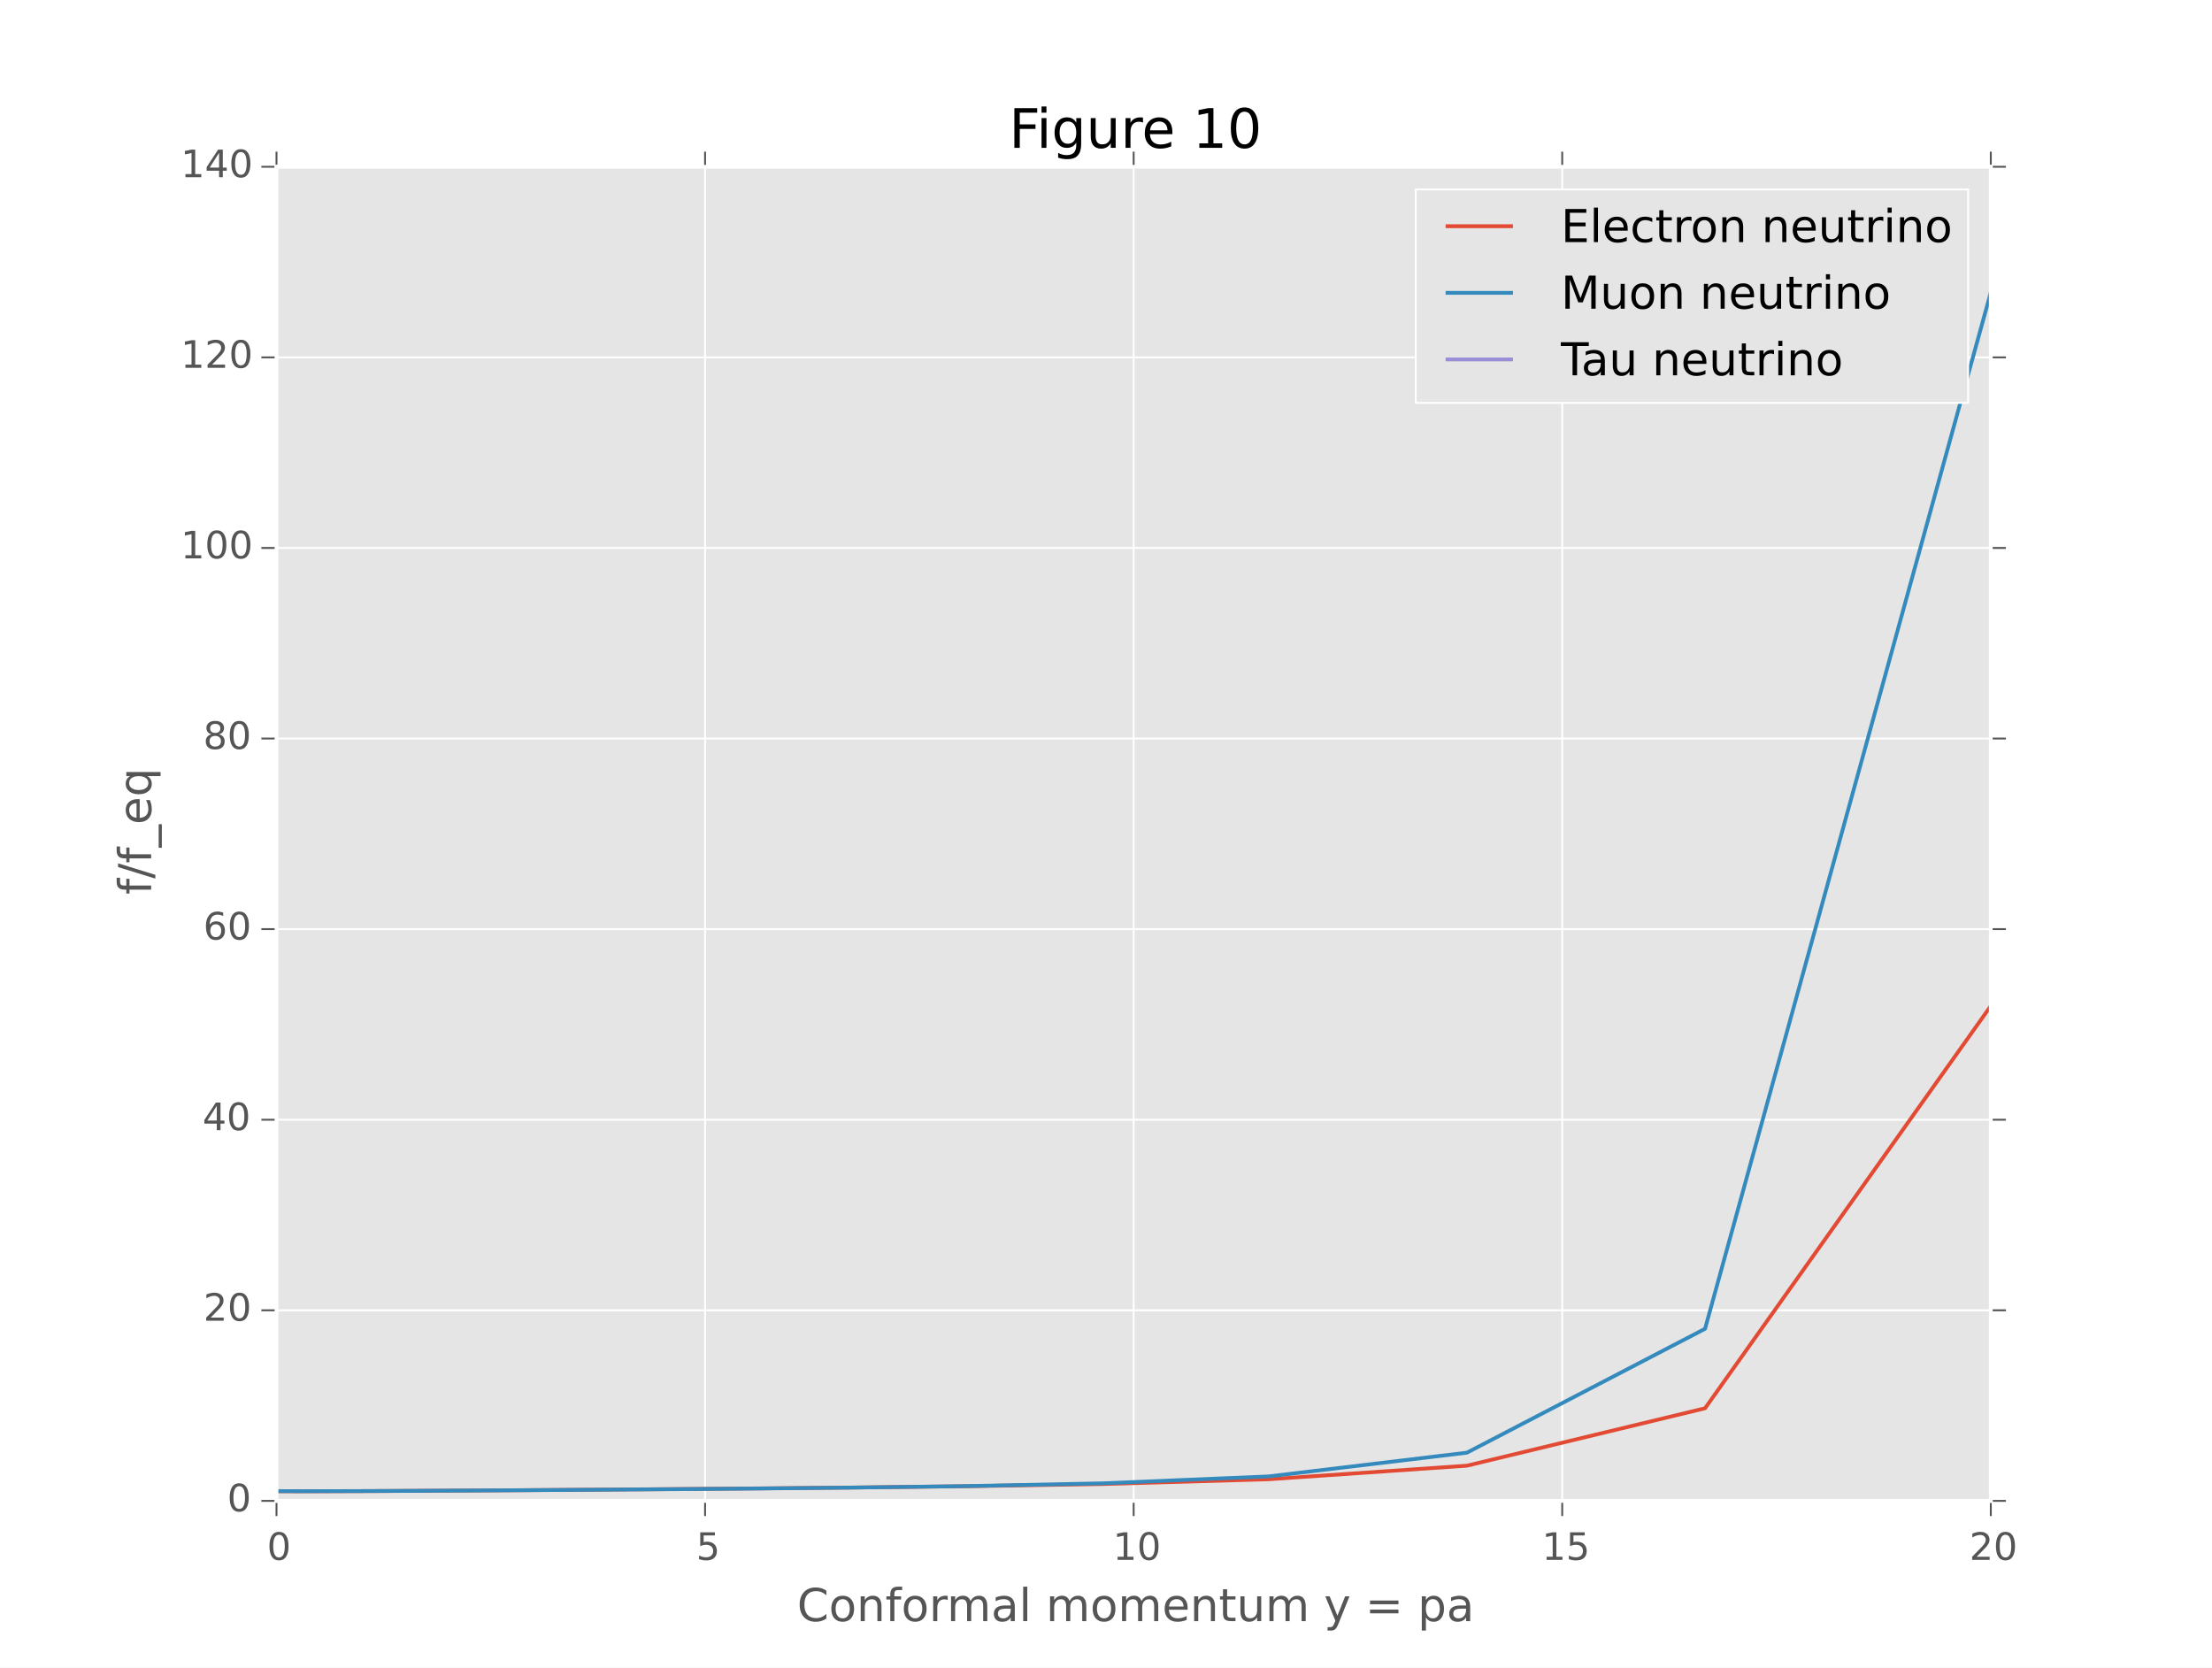
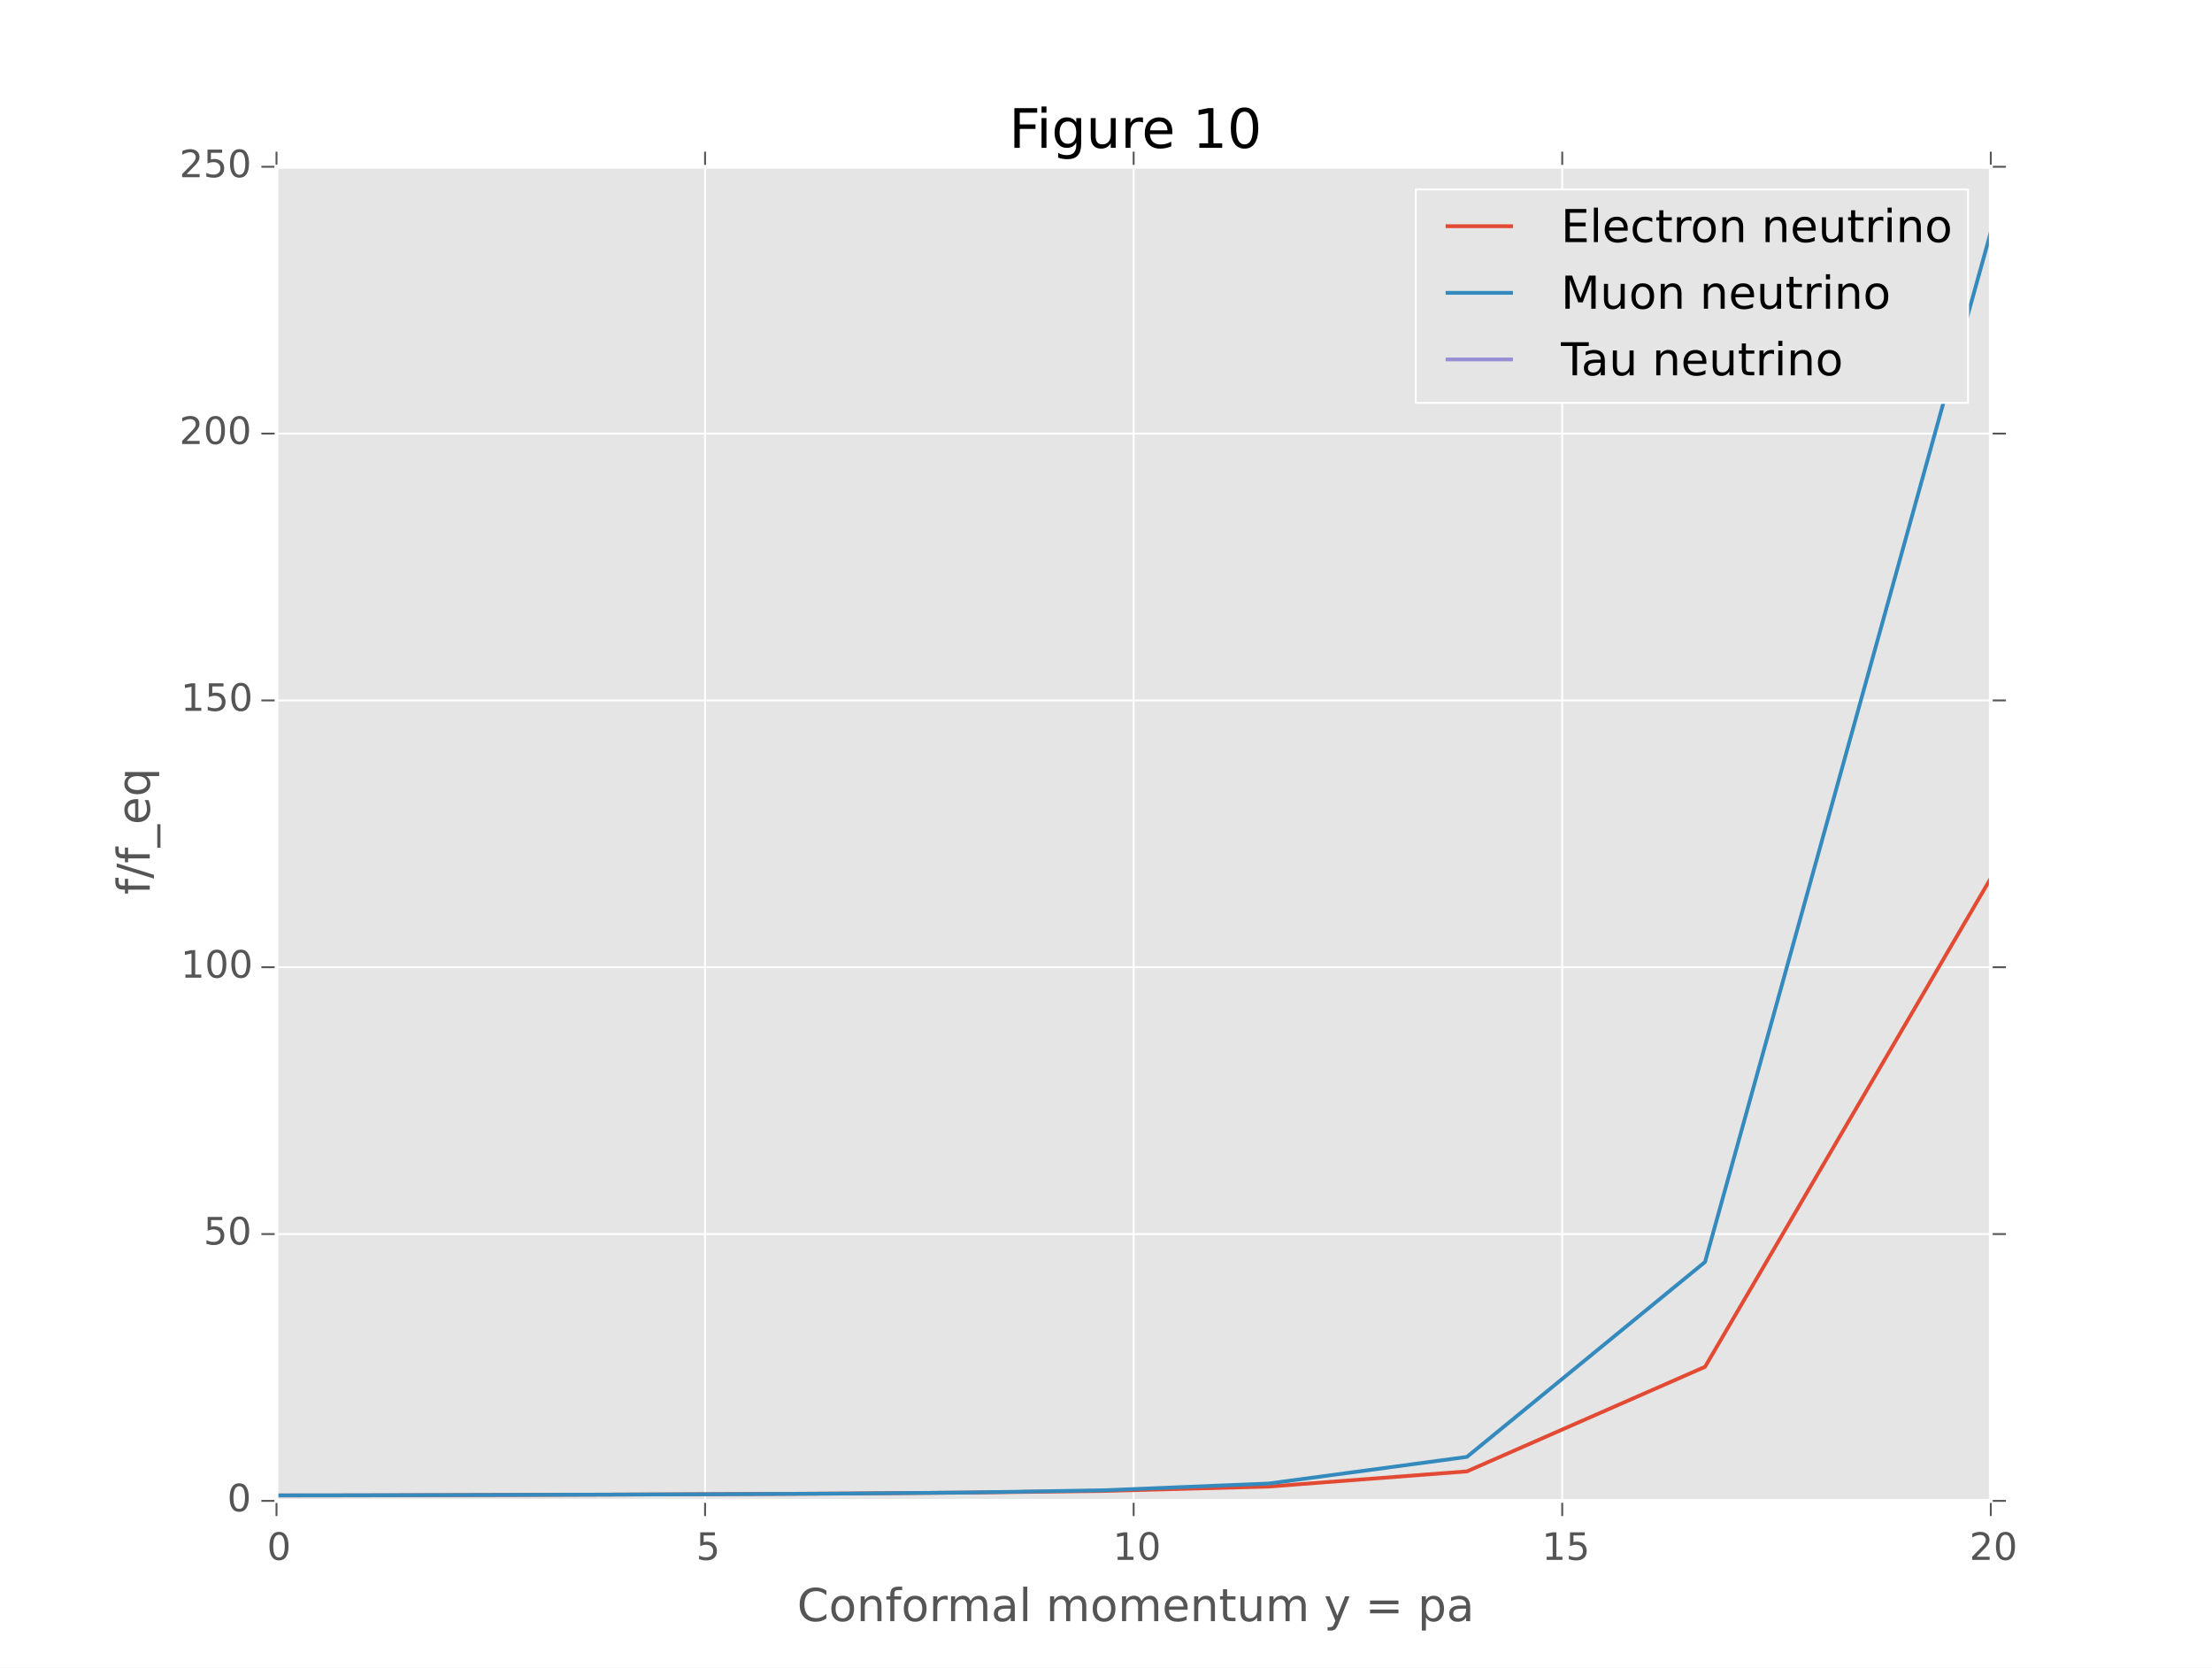
<svg xmlns="http://www.w3.org/2000/svg" xmlns:xlink="http://www.w3.org/1999/xlink" height="441pt" version="1.1" viewBox="0 0 585 441" width="585pt">
  <defs>
    <style type="text/css">
*{stroke-linecap:butt;stroke-linejoin:round;}
  </style>
  </defs>
  <g id="figure_1">
    <g id="patch_1">
      <path d=" M0 441 L585 441 L585 0 L0 0 z " style="fill:#ffffff;" />
    </g>
    <g id="axes_1">
      <g id="patch_2">
        <path d=" M73.125 396.9 L526.5 396.9 L526.5 44.1 L73.125 44.1 z " style="fill:#e5e5e5;" />
      </g>
      <g id="matplotlib.axis_1">
        <g id="xtick_1">
          <g id="line2d_1">
            <path clip-path="url(#p5873ec822d)" d=" M73.125 396.9 L73.125 44.1" style="fill:none;stroke:#ffffff;stroke-linecap:square;stroke-width:0.5;" />
          </g>
          <g id="line2d_2">
            <defs>
              <path d=" M0 0 L0 4" id="m64c3aef5f4" style="stroke:#555555;stroke-width:0.5;" />
            </defs>
            <g>
              <use style="fill:#555555;stroke:#555555;stroke-width:0.5;" x="73.125" xlink:href="#m64c3aef5f4" y="396.9" />
            </g>
          </g>
          <g id="line2d_3">
            <defs>
              <path d=" M0 0 L0 -4" id="m91191bb255" style="stroke:#555555;stroke-width:0.5;" />
            </defs>
            <g>
              <use style="fill:#555555;stroke:#555555;stroke-width:0.5;" x="73.125" xlink:href="#m91191bb255" y="44.1" />
            </g>
          </g>
          <g id="text_1">
            <defs>
              <path d=" M31.781 66.406 Q24.172 66.406 20.328 58.906 Q16.5 51.422 16.5 36.375 Q16.5 21.391 20.328 13.891 Q24.172 6.391 31.781 6.391 Q39.453 6.391 43.281 13.891 Q47.125 21.391 47.125 36.375 Q47.125 51.422 43.281 58.906 Q39.453 66.406 31.781 66.406 M31.781 74.219 Q44.047 74.219 50.516 64.516 Q56.984 54.828 56.984 36.375 Q56.984 17.969 50.516 8.266 Q44.047 -1.422 31.781 -1.422 Q19.531 -1.422 13.062 8.266 Q6.594 17.969 6.594 36.375 Q6.594 54.828 13.062 64.516 Q19.531 74.219 31.781 74.219" id="BitstreamVeraSans-Roman-30" />
            </defs>
            <g style="fill:#555555;" transform="translate(70.60547 412.4984)scale(0.1 -0.1)">
              <use xlink:href="#BitstreamVeraSans-Roman-30" />
            </g>
          </g>
        </g>
        <g id="xtick_2">
          <g id="line2d_4">
            <path clip-path="url(#p5873ec822d)" d=" M186.469 396.9 L186.469 44.1" style="fill:none;stroke:#ffffff;stroke-linecap:square;stroke-width:0.5;" />
          </g>
          <g id="line2d_5">
            <g>
              <use style="fill:#555555;stroke:#555555;stroke-width:0.5;" x="186.469" xlink:href="#m64c3aef5f4" y="396.9" />
            </g>
          </g>
          <g id="line2d_6">
            <g>
              <use style="fill:#555555;stroke:#555555;stroke-width:0.5;" x="186.469" xlink:href="#m91191bb255" y="44.1" />
            </g>
          </g>
          <g id="text_2">
            <defs>
              <path d=" M10.797 72.906 L49.516 72.906 L49.516 64.594 L19.828 64.594 L19.828 46.734 Q21.969 47.469 24.109 47.828 Q26.266 48.188 28.422 48.188 Q40.625 48.188 47.75 41.5 Q54.891 34.812 54.891 23.391 Q54.891 11.625 47.562 5.094 Q40.234 -1.422 26.906 -1.422 Q22.312 -1.422 17.547 -0.641 Q12.797 0.141 7.719 1.703 L7.719 11.625 Q12.109 9.234 16.797 8.062 Q21.484 6.891 26.703 6.891 Q35.156 6.891 40.078 11.328 Q45.016 15.766 45.016 23.391 Q45.016 31 40.078 35.438 Q35.156 39.891 26.703 39.891 Q22.75 39.891 18.812 39.016 Q14.891 38.141 10.797 36.281 z " id="BitstreamVeraSans-Roman-35" />
            </defs>
            <g style="fill:#555555;" transform="translate(184.1102 412.4984)scale(0.1 -0.1)">
              <use xlink:href="#BitstreamVeraSans-Roman-35" />
            </g>
          </g>
        </g>
        <g id="xtick_3">
          <g id="line2d_7">
            <path clip-path="url(#p5873ec822d)" d=" M299.812 396.9 L299.812 44.1" style="fill:none;stroke:#ffffff;stroke-linecap:square;stroke-width:0.5;" />
          </g>
          <g id="line2d_8">
            <g>
              <use style="fill:#555555;stroke:#555555;stroke-width:0.5;" x="299.812" xlink:href="#m64c3aef5f4" y="396.9" />
            </g>
          </g>
          <g id="line2d_9">
            <g>
              <use style="fill:#555555;stroke:#555555;stroke-width:0.5;" x="299.812" xlink:href="#m91191bb255" y="44.1" />
            </g>
          </g>
          <g id="text_3">
            <defs>
              <path d=" M12.406 8.297 L28.516 8.297 L28.516 63.922 L10.984 60.406 L10.984 69.391 L28.422 72.906 L38.281 72.906 L38.281 8.297 L54.391 8.297 L54.391 0 L12.406 0 z " id="BitstreamVeraSans-Roman-31" />
            </defs>
            <g style="fill:#555555;" transform="translate(294.3313 412.4984)scale(0.1 -0.1)">
              <use xlink:href="#BitstreamVeraSans-Roman-31" />
              <use x="63.623" xlink:href="#BitstreamVeraSans-Roman-30" />
            </g>
          </g>
        </g>
        <g id="xtick_4">
          <g id="line2d_10">
            <path clip-path="url(#p5873ec822d)" d=" M413.156 396.9 L413.156 44.1" style="fill:none;stroke:#ffffff;stroke-linecap:square;stroke-width:0.5;" />
          </g>
          <g id="line2d_11">
            <g>
              <use style="fill:#555555;stroke:#555555;stroke-width:0.5;" x="413.156" xlink:href="#m64c3aef5f4" y="396.9" />
            </g>
          </g>
          <g id="line2d_12">
            <g>
              <use style="fill:#555555;stroke:#555555;stroke-width:0.5;" x="413.156" xlink:href="#m91191bb255" y="44.1" />
            </g>
          </g>
          <g id="text_4">
            <g style="fill:#555555;" transform="translate(407.7797 412.4984)scale(0.1 -0.1)">
              <use xlink:href="#BitstreamVeraSans-Roman-31" />
              <use x="63.623" xlink:href="#BitstreamVeraSans-Roman-35" />
            </g>
          </g>
        </g>
        <g id="xtick_5">
          <g id="line2d_13">
            <path clip-path="url(#p5873ec822d)" d=" M526.5 396.9 L526.5 44.1" style="fill:none;stroke:#ffffff;stroke-linecap:square;stroke-width:0.5;" />
          </g>
          <g id="line2d_14">
            <g>
              <use style="fill:#555555;stroke:#555555;stroke-width:0.5;" x="526.5" xlink:href="#m64c3aef5f4" y="396.9" />
            </g>
          </g>
          <g id="line2d_15">
            <g>
              <use style="fill:#555555;stroke:#555555;stroke-width:0.5;" x="526.5" xlink:href="#m91191bb255" y="44.1" />
            </g>
          </g>
          <g id="text_5">
            <defs>
              <path d=" M19.188 8.297 L53.609 8.297 L53.609 0 L7.328 0 L7.328 8.297 Q12.938 14.109 22.625 23.891 Q32.328 33.688 34.812 36.531 Q39.547 41.844 41.422 45.531 Q43.312 49.219 43.312 52.781 Q43.312 58.594 39.234 62.25 Q35.156 65.922 28.609 65.922 Q23.969 65.922 18.812 64.312 Q13.672 62.703 7.812 59.422 L7.812 69.391 Q13.766 71.781 18.938 73 Q24.125 74.219 28.422 74.219 Q39.75 74.219 46.484 68.547 Q53.219 62.891 53.219 53.422 Q53.219 48.922 51.531 44.891 Q49.859 40.875 45.406 35.406 Q44.188 33.984 37.641 27.219 Q31.109 20.453 19.188 8.297" id="BitstreamVeraSans-Roman-32" />
            </defs>
            <g style="fill:#555555;" transform="translate(520.8359 412.4984)scale(0.1 -0.1)">
              <use xlink:href="#BitstreamVeraSans-Roman-32" />
              <use x="63.623" xlink:href="#BitstreamVeraSans-Roman-30" />
            </g>
          </g>
        </g>
        <g id="text_6">
          <defs>
            <path id="BitstreamVeraSans-Roman-20" />
            <path d=" M8.5 21.578 L8.5 54.688 L17.484 54.688 L17.484 21.922 Q17.484 14.156 20.5 10.266 Q23.531 6.391 29.594 6.391 Q36.859 6.391 41.078 11.031 Q45.312 15.672 45.312 23.688 L45.312 54.688 L54.297 54.688 L54.297 0 L45.312 0 L45.312 8.406 Q42.047 3.422 37.719 1 Q33.406 -1.422 27.688 -1.422 Q18.266 -1.422 13.375 4.438 Q8.5 10.297 8.5 21.578" id="BitstreamVeraSans-Roman-75" />
            <path d=" M54.891 33.016 L54.891 0 L45.906 0 L45.906 32.719 Q45.906 40.484 42.875 44.328 Q39.844 48.188 33.797 48.188 Q26.516 48.188 22.312 43.547 Q18.109 38.922 18.109 30.906 L18.109 0 L9.078 0 L9.078 54.688 L18.109 54.688 L18.109 46.188 Q21.344 51.125 25.703 53.562 Q30.078 56 35.797 56 Q45.219 56 50.047 50.172 Q54.891 44.344 54.891 33.016" id="BitstreamVeraSans-Roman-6e" />
            <path d=" M52 44.188 Q55.375 50.25 60.062 53.125 Q64.75 56 71.094 56 Q79.641 56 84.281 50.016 Q88.922 44.047 88.922 33.016 L88.922 0 L79.891 0 L79.891 32.719 Q79.891 40.578 77.094 44.375 Q74.312 48.188 68.609 48.188 Q61.625 48.188 57.562 43.547 Q53.516 38.922 53.516 30.906 L53.516 0 L44.484 0 L44.484 32.719 Q44.484 40.625 41.703 44.406 Q38.922 48.188 33.109 48.188 Q26.219 48.188 22.156 43.531 Q18.109 38.875 18.109 30.906 L18.109 0 L9.078 0 L9.078 54.688 L18.109 54.688 L18.109 46.188 Q21.188 51.219 25.484 53.609 Q29.781 56 35.688 56 Q41.656 56 45.828 52.969 Q50 49.953 52 44.188" id="BitstreamVeraSans-Roman-6d" />
            <path d=" M30.609 48.391 Q23.391 48.391 19.188 42.75 Q14.984 37.109 14.984 27.297 Q14.984 17.484 19.156 11.844 Q23.344 6.203 30.609 6.203 Q37.797 6.203 41.984 11.859 Q46.188 17.531 46.188 27.297 Q46.188 37.016 41.984 42.703 Q37.797 48.391 30.609 48.391 M30.609 56 Q42.328 56 49.016 48.375 Q55.719 40.766 55.719 27.297 Q55.719 13.875 49.016 6.219 Q42.328 -1.422 30.609 -1.422 Q18.844 -1.422 12.172 6.219 Q5.516 13.875 5.516 27.297 Q5.516 40.766 12.172 48.375 Q18.844 56 30.609 56" id="BitstreamVeraSans-Roman-6f" />
            <path d=" M9.422 75.984 L18.406 75.984 L18.406 0 L9.422 0 z " id="BitstreamVeraSans-Roman-6c" />
            <path d=" M64.406 67.281 L64.406 56.891 Q59.422 61.531 53.781 63.812 Q48.141 66.109 41.797 66.109 Q29.297 66.109 22.656 58.469 Q16.016 50.828 16.016 36.375 Q16.016 21.969 22.656 14.328 Q29.297 6.688 41.797 6.688 Q48.141 6.688 53.781 8.984 Q59.422 11.281 64.406 15.922 L64.406 5.609 Q59.234 2.094 53.438 0.328 Q47.656 -1.422 41.219 -1.422 Q24.656 -1.422 15.125 8.703 Q5.609 18.844 5.609 36.375 Q5.609 53.953 15.125 64.078 Q24.656 74.219 41.219 74.219 Q47.75 74.219 53.531 72.484 Q59.328 70.75 64.406 67.281" id="BitstreamVeraSans-Roman-43" />
            <path d=" M10.594 45.406 L73.188 45.406 L73.188 37.203 L10.594 37.203 z  M10.594 25.484 L73.188 25.484 L73.188 17.188 L10.594 17.188 z " id="BitstreamVeraSans-Roman-3d" />
            <path d=" M32.172 -5.078 Q28.375 -14.844 24.75 -17.812 Q21.141 -20.797 15.094 -20.797 L7.906 -20.797 L7.906 -13.281 L13.188 -13.281 Q16.891 -13.281 18.938 -11.516 Q21 -9.766 23.484 -3.219 L25.094 0.875 L2.984 54.688 L12.5 54.688 L29.594 11.922 L46.688 54.688 L56.203 54.688 z " id="BitstreamVeraSans-Roman-79" />
            <path d=" M56.203 29.594 L56.203 25.203 L14.891 25.203 Q15.484 15.922 20.484 11.062 Q25.484 6.203 34.422 6.203 Q39.594 6.203 44.453 7.469 Q49.312 8.734 54.109 11.281 L54.109 2.781 Q49.266 0.734 44.188 -0.344 Q39.109 -1.422 33.891 -1.422 Q20.797 -1.422 13.156 6.188 Q5.516 13.812 5.516 26.812 Q5.516 40.234 12.766 48.109 Q20.016 56 32.328 56 Q43.359 56 49.781 48.891 Q56.203 41.797 56.203 29.594 M47.219 32.234 Q47.125 39.594 43.094 43.984 Q39.062 48.391 32.422 48.391 Q24.906 48.391 20.391 44.141 Q15.875 39.891 15.188 32.172 z " id="BitstreamVeraSans-Roman-65" />
            <path d=" M34.281 27.484 Q23.391 27.484 19.188 25 Q14.984 22.516 14.984 16.5 Q14.984 11.719 18.141 8.906 Q21.297 6.109 26.703 6.109 Q34.188 6.109 38.703 11.406 Q43.219 16.703 43.219 25.484 L43.219 27.484 z  M52.203 31.203 L52.203 0 L43.219 0 L43.219 8.297 Q40.141 3.328 35.547 0.953 Q30.953 -1.422 24.312 -1.422 Q15.922 -1.422 10.953 3.297 Q6 8.016 6 15.922 Q6 25.141 12.172 29.828 Q18.359 34.516 30.609 34.516 L43.219 34.516 L43.219 35.406 Q43.219 41.609 39.141 45 Q35.062 48.391 27.688 48.391 Q23 48.391 18.547 47.266 Q14.109 46.141 10.016 43.891 L10.016 52.203 Q14.938 54.109 19.578 55.047 Q24.219 56 28.609 56 Q40.484 56 46.344 49.844 Q52.203 43.703 52.203 31.203" id="BitstreamVeraSans-Roman-61" />
            <path d=" M37.109 75.984 L37.109 68.5 L28.516 68.5 Q23.688 68.5 21.797 66.547 Q19.922 64.594 19.922 59.516 L19.922 54.688 L34.719 54.688 L34.719 47.703 L19.922 47.703 L19.922 0 L10.891 0 L10.891 47.703 L2.297 47.703 L2.297 54.688 L10.891 54.688 L10.891 58.5 Q10.891 67.625 15.141 71.797 Q19.391 75.984 28.609 75.984 z " id="BitstreamVeraSans-Roman-66" />
            <path d=" M41.109 46.297 Q39.594 47.172 37.812 47.578 Q36.031 48 33.891 48 Q26.266 48 22.188 43.047 Q18.109 38.094 18.109 28.812 L18.109 0 L9.078 0 L9.078 54.688 L18.109 54.688 L18.109 46.188 Q20.953 51.172 25.484 53.578 Q30.031 56 36.531 56 Q37.453 56 38.578 55.875 Q39.703 55.766 41.062 55.516 z " id="BitstreamVeraSans-Roman-72" />
            <path d=" M18.312 70.219 L18.312 54.688 L36.812 54.688 L36.812 47.703 L18.312 47.703 L18.312 18.016 Q18.312 11.328 20.141 9.422 Q21.969 7.516 27.594 7.516 L36.812 7.516 L36.812 0 L27.594 0 Q17.188 0 13.234 3.875 Q9.281 7.766 9.281 18.016 L9.281 47.703 L2.688 47.703 L2.688 54.688 L9.281 54.688 L9.281 70.219 z " id="BitstreamVeraSans-Roman-74" />
            <path d=" M18.109 8.203 L18.109 -20.797 L9.078 -20.797 L9.078 54.688 L18.109 54.688 L18.109 46.391 Q20.953 51.266 25.266 53.625 Q29.594 56 35.594 56 Q45.562 56 51.781 48.094 Q58.016 40.188 58.016 27.297 Q58.016 14.406 51.781 6.484 Q45.562 -1.422 35.594 -1.422 Q29.594 -1.422 25.266 0.953 Q20.953 3.328 18.109 8.203 M48.688 27.297 Q48.688 37.203 44.609 42.844 Q40.531 48.484 33.406 48.484 Q26.266 48.484 22.188 42.844 Q18.109 37.203 18.109 27.297 Q18.109 17.391 22.188 11.75 Q26.266 6.109 33.406 6.109 Q40.531 6.109 44.609 11.75 Q48.688 17.391 48.688 27.297" id="BitstreamVeraSans-Roman-70" />
          </defs>
          <g style="fill:#555555;" transform="translate(210.8147 428.6963)scale(0.12 -0.12)">
            <use xlink:href="#BitstreamVeraSans-Roman-43" />
            <use x="69.824" xlink:href="#BitstreamVeraSans-Roman-6f" />
            <use x="131.006" xlink:href="#BitstreamVeraSans-Roman-6e" />
            <use x="194.385" xlink:href="#BitstreamVeraSans-Roman-66" />
            <use x="229.59" xlink:href="#BitstreamVeraSans-Roman-6f" />
            <use x="290.771" xlink:href="#BitstreamVeraSans-Roman-72" />
            <use x="330.135" xlink:href="#BitstreamVeraSans-Roman-6d" />
            <use x="427.547" xlink:href="#BitstreamVeraSans-Roman-61" />
            <use x="488.826" xlink:href="#BitstreamVeraSans-Roman-6c" />
            <use x="516.609" xlink:href="#BitstreamVeraSans-Roman-20" />
            <use x="548.396" xlink:href="#BitstreamVeraSans-Roman-6d" />
            <use x="645.809" xlink:href="#BitstreamVeraSans-Roman-6f" />
            <use x="706.99" xlink:href="#BitstreamVeraSans-Roman-6d" />
            <use x="804.402" xlink:href="#BitstreamVeraSans-Roman-65" />
            <use x="865.926" xlink:href="#BitstreamVeraSans-Roman-6e" />
            <use x="929.305" xlink:href="#BitstreamVeraSans-Roman-74" />
            <use x="968.514" xlink:href="#BitstreamVeraSans-Roman-75" />
            <use x="1031.893" xlink:href="#BitstreamVeraSans-Roman-6d" />
            <use x="1129.305" xlink:href="#BitstreamVeraSans-Roman-20" />
            <use x="1161.092" xlink:href="#BitstreamVeraSans-Roman-79" />
            <use x="1220.271" xlink:href="#BitstreamVeraSans-Roman-20" />
            <use x="1252.059" xlink:href="#BitstreamVeraSans-Roman-3d" />
            <use x="1335.848" xlink:href="#BitstreamVeraSans-Roman-20" />
            <use x="1367.635" xlink:href="#BitstreamVeraSans-Roman-70" />
            <use x="1431.111" xlink:href="#BitstreamVeraSans-Roman-61" />
          </g>
        </g>
      </g>
      <g id="matplotlib.axis_2">
        <g id="ytick_1">
          <g id="line2d_16">
            <path clip-path="url(#p5873ec822d)" d=" M73.125 396.9 L526.5 396.9" style="fill:none;stroke:#ffffff;stroke-linecap:square;stroke-width:0.5;" />
          </g>
          <g id="line2d_17">
            <defs>
              <path d=" M0 0 L-4 0" id="mf591f037a3" style="stroke:#555555;stroke-width:0.5;" />
            </defs>
            <g>
              <use style="fill:#555555;stroke:#555555;stroke-width:0.5;" x="73.125" xlink:href="#mf591f037a3" y="396.9" />
            </g>
          </g>
          <g id="line2d_18">
            <defs>
              <path d=" M0 0 L4 0" id="m9430d3eee0" style="stroke:#555555;stroke-width:0.5;" />
            </defs>
            <g>
              <use style="fill:#555555;stroke:#555555;stroke-width:0.5;" x="526.5" xlink:href="#m9430d3eee0" y="396.9" />
            </g>
          </g>
          <g id="text_7">
            <g style="fill:#555555;" transform="translate(60.08594 399.6594)scale(0.1 -0.1)">
              <use xlink:href="#BitstreamVeraSans-Roman-30" />
            </g>
          </g>
        </g>
        <g id="ytick_2">
          <g id="line2d_19">
-             <path clip-path="url(#p5873ec822d)" d=" M73.125 346.5 L526.5 346.5" style="fill:none;stroke:#ffffff;stroke-linecap:square;stroke-width:0.5;" />
+             <path clip-path="url(#p5873ec822d)" d=" M73.125 326.34 L526.5 326.34" style="fill:none;stroke:#ffffff;stroke-linecap:square;stroke-width:0.5;" />
          </g>
          <g id="line2d_20">
            <g>
-               <use style="fill:#555555;stroke:#555555;stroke-width:0.5;" x="73.125" xlink:href="#mf591f037a3" y="346.5" />
+               <use style="fill:#555555;stroke:#555555;stroke-width:0.5;" x="73.125" xlink:href="#mf591f037a3" y="326.34" />
            </g>
          </g>
          <g id="line2d_21">
            <g>
-               <use style="fill:#555555;stroke:#555555;stroke-width:0.5;" x="526.5" xlink:href="#m9430d3eee0" y="346.5" />
+               <use style="fill:#555555;stroke:#555555;stroke-width:0.5;" x="526.5" xlink:href="#m9430d3eee0" y="326.34" />
            </g>
          </g>
          <g id="text_8">
-             <g style="fill:#555555;" transform="translate(53.79688 349.2594)scale(0.1 -0.1)">
-               <use xlink:href="#BitstreamVeraSans-Roman-32" />
+             <g style="fill:#555555;" transform="translate(53.83594 329.0994)scale(0.1 -0.1)">
+               <use xlink:href="#BitstreamVeraSans-Roman-35" />
              <use x="63.623" xlink:href="#BitstreamVeraSans-Roman-30" />
            </g>
          </g>
        </g>
        <g id="ytick_3">
          <g id="line2d_22">
-             <path clip-path="url(#p5873ec822d)" d=" M73.125 296.1 L526.5 296.1" style="fill:none;stroke:#ffffff;stroke-linecap:square;stroke-width:0.5;" />
+             <path clip-path="url(#p5873ec822d)" d=" M73.125 255.78 L526.5 255.78" style="fill:none;stroke:#ffffff;stroke-linecap:square;stroke-width:0.5;" />
          </g>
          <g id="line2d_23">
            <g>
-               <use style="fill:#555555;stroke:#555555;stroke-width:0.5;" x="73.125" xlink:href="#mf591f037a3" y="296.1" />
+               <use style="fill:#555555;stroke:#555555;stroke-width:0.5;" x="73.125" xlink:href="#mf591f037a3" y="255.78" />
            </g>
          </g>
          <g id="line2d_24">
            <g>
-               <use style="fill:#555555;stroke:#555555;stroke-width:0.5;" x="526.5" xlink:href="#m9430d3eee0" y="296.1" />
+               <use style="fill:#555555;stroke:#555555;stroke-width:0.5;" x="526.5" xlink:href="#m9430d3eee0" y="255.78" />
            </g>
          </g>
          <g id="text_9">
-             <defs>
-               <path d=" M37.797 64.312 L12.891 25.391 L37.797 25.391 z  M35.203 72.906 L47.609 72.906 L47.609 25.391 L58.016 25.391 L58.016 17.188 L47.609 17.188 L47.609 0 L37.797 0 L37.797 17.188 L4.891 17.188 L4.891 26.703 z " id="BitstreamVeraSans-Roman-34" />
-             </defs>
-             <g style="fill:#555555;" transform="translate(53.55313 298.8594)scale(0.1 -0.1)">
-               <use xlink:href="#BitstreamVeraSans-Roman-34" />
-               <use x="63.623" xlink:href="#BitstreamVeraSans-Roman-30" />
-             </g>
-           </g>
-         </g>
-         <g id="ytick_4">
-           <g id="line2d_25">
-             <path clip-path="url(#p5873ec822d)" d=" M73.125 245.7 L526.5 245.7" style="fill:none;stroke:#ffffff;stroke-linecap:square;stroke-width:0.5;" />
-           </g>
-           <g id="line2d_26">
-             <g>
-               <use style="fill:#555555;stroke:#555555;stroke-width:0.5;" x="73.125" xlink:href="#mf591f037a3" y="245.7" />
-             </g>
-           </g>
-           <g id="line2d_27">
-             <g>
-               <use style="fill:#555555;stroke:#555555;stroke-width:0.5;" x="526.5" xlink:href="#m9430d3eee0" y="245.7" />
-             </g>
-           </g>
-           <g id="text_10">
-             <defs>
-               <path d=" M33.016 40.375 Q26.375 40.375 22.484 35.828 Q18.609 31.297 18.609 23.391 Q18.609 15.531 22.484 10.953 Q26.375 6.391 33.016 6.391 Q39.656 6.391 43.531 10.953 Q47.406 15.531 47.406 23.391 Q47.406 31.297 43.531 35.828 Q39.656 40.375 33.016 40.375 M52.594 71.297 L52.594 62.312 Q48.875 64.062 45.094 64.984 Q41.312 65.922 37.594 65.922 Q27.828 65.922 22.672 59.328 Q17.531 52.734 16.797 39.406 Q19.672 43.656 24.016 45.922 Q28.375 48.188 33.594 48.188 Q44.578 48.188 50.953 41.516 Q57.328 34.859 57.328 23.391 Q57.328 12.156 50.688 5.359 Q44.047 -1.422 33.016 -1.422 Q20.359 -1.422 13.672 8.266 Q6.984 17.969 6.984 36.375 Q6.984 53.656 15.188 63.938 Q23.391 74.219 37.203 74.219 Q40.922 74.219 44.703 73.484 Q48.484 72.75 52.594 71.297" id="BitstreamVeraSans-Roman-36" />
-             </defs>
-             <g style="fill:#555555;" transform="translate(53.7625 248.4594)scale(0.1 -0.1)">
-               <use xlink:href="#BitstreamVeraSans-Roman-36" />
-               <use x="63.623" xlink:href="#BitstreamVeraSans-Roman-30" />
-             </g>
-           </g>
-         </g>
-         <g id="ytick_5">
-           <g id="line2d_28">
-             <path clip-path="url(#p5873ec822d)" d=" M73.125 195.3 L526.5 195.3" style="fill:none;stroke:#ffffff;stroke-linecap:square;stroke-width:0.5;" />
-           </g>
-           <g id="line2d_29">
-             <g>
-               <use style="fill:#555555;stroke:#555555;stroke-width:0.5;" x="73.125" xlink:href="#mf591f037a3" y="195.3" />
-             </g>
-           </g>
-           <g id="line2d_30">
-             <g>
-               <use style="fill:#555555;stroke:#555555;stroke-width:0.5;" x="526.5" xlink:href="#m9430d3eee0" y="195.3" />
-             </g>
-           </g>
-           <g id="text_11">
-             <defs>
-               <path d=" M31.781 34.625 Q24.75 34.625 20.719 30.859 Q16.703 27.094 16.703 20.516 Q16.703 13.922 20.719 10.156 Q24.75 6.391 31.781 6.391 Q38.812 6.391 42.859 10.172 Q46.922 13.969 46.922 20.516 Q46.922 27.094 42.891 30.859 Q38.875 34.625 31.781 34.625 M21.922 38.812 Q15.578 40.375 12.031 44.719 Q8.5 49.078 8.5 55.328 Q8.5 64.062 14.719 69.141 Q20.953 74.219 31.781 74.219 Q42.672 74.219 48.875 69.141 Q55.078 64.062 55.078 55.328 Q55.078 49.078 51.531 44.719 Q48 40.375 41.703 38.812 Q48.828 37.156 52.797 32.312 Q56.781 27.484 56.781 20.516 Q56.781 9.906 50.312 4.234 Q43.844 -1.422 31.781 -1.422 Q19.734 -1.422 13.25 4.234 Q6.781 9.906 6.781 20.516 Q6.781 27.484 10.781 32.312 Q14.797 37.156 21.922 38.812 M18.312 54.391 Q18.312 48.734 21.844 45.562 Q25.391 42.391 31.781 42.391 Q38.141 42.391 41.719 45.562 Q45.312 48.734 45.312 54.391 Q45.312 60.062 41.719 63.234 Q38.141 66.406 31.781 66.406 Q25.391 66.406 21.844 63.234 Q18.312 60.062 18.312 54.391" id="BitstreamVeraSans-Roman-38" />
-             </defs>
-             <g style="fill:#555555;" transform="translate(53.74219 198.0594)scale(0.1 -0.1)">
-               <use xlink:href="#BitstreamVeraSans-Roman-38" />
-               <use x="63.623" xlink:href="#BitstreamVeraSans-Roman-30" />
-             </g>
-           </g>
-         </g>
-         <g id="ytick_6">
-           <g id="line2d_31">
-             <path clip-path="url(#p5873ec822d)" d=" M73.125 144.9 L526.5 144.9" style="fill:none;stroke:#ffffff;stroke-linecap:square;stroke-width:0.5;" />
-           </g>
-           <g id="line2d_32">
-             <g>
-               <use style="fill:#555555;stroke:#555555;stroke-width:0.5;" x="73.125" xlink:href="#mf591f037a3" y="144.9" />
-             </g>
-           </g>
-           <g id="line2d_33">
-             <g>
-               <use style="fill:#555555;stroke:#555555;stroke-width:0.5;" x="526.5" xlink:href="#m9430d3eee0" y="144.9" />
-             </g>
-           </g>
-           <g id="text_12">
-             <g style="fill:#555555;" transform="translate(47.8 147.6594)scale(0.1 -0.1)">
+             <g style="fill:#555555;" transform="translate(47.8 258.5394)scale(0.1 -0.1)">
              <use xlink:href="#BitstreamVeraSans-Roman-31" />
              <use x="63.623" xlink:href="#BitstreamVeraSans-Roman-30" />
              <use x="127.246" xlink:href="#BitstreamVeraSans-Roman-30" />
            </g>
          </g>
        </g>
-         <g id="ytick_7">
-           <g id="line2d_34">
-             <path clip-path="url(#p5873ec822d)" d=" M73.125 94.5 L526.5 94.5" style="fill:none;stroke:#ffffff;stroke-linecap:square;stroke-width:0.5;" />
-           </g>
-           <g id="line2d_35">
-             <g>
-               <use style="fill:#555555;stroke:#555555;stroke-width:0.5;" x="73.125" xlink:href="#mf591f037a3" y="94.5" />
-             </g>
-           </g>
-           <g id="line2d_36">
-             <g>
-               <use style="fill:#555555;stroke:#555555;stroke-width:0.5;" x="526.5" xlink:href="#m9430d3eee0" y="94.5" />
-             </g>
-           </g>
-           <g id="text_13">
-             <g style="fill:#555555;" transform="translate(47.8 97.25938)scale(0.1 -0.1)">
+         <g id="ytick_4">
+           <g id="line2d_25">
+             <path clip-path="url(#p5873ec822d)" d=" M73.125 185.22 L526.5 185.22" style="fill:none;stroke:#ffffff;stroke-linecap:square;stroke-width:0.5;" />
+           </g>
+           <g id="line2d_26">
+             <g>
+               <use style="fill:#555555;stroke:#555555;stroke-width:0.5;" x="73.125" xlink:href="#mf591f037a3" y="185.22" />
+             </g>
+           </g>
+           <g id="line2d_27">
+             <g>
+               <use style="fill:#555555;stroke:#555555;stroke-width:0.5;" x="526.5" xlink:href="#m9430d3eee0" y="185.22" />
+             </g>
+           </g>
+           <g id="text_10">
+             <g style="fill:#555555;" transform="translate(47.8 187.9794)scale(0.1 -0.1)">
              <use xlink:href="#BitstreamVeraSans-Roman-31" />
-               <use x="63.623" xlink:href="#BitstreamVeraSans-Roman-32" />
+               <use x="63.623" xlink:href="#BitstreamVeraSans-Roman-35" />
              <use x="127.246" xlink:href="#BitstreamVeraSans-Roman-30" />
            </g>
          </g>
        </g>
-         <g id="ytick_8">
-           <g id="line2d_37">
+         <g id="ytick_5">
+           <g id="line2d_28">
+             <path clip-path="url(#p5873ec822d)" d=" M73.125 114.66 L526.5 114.66" style="fill:none;stroke:#ffffff;stroke-linecap:square;stroke-width:0.5;" />
+           </g>
+           <g id="line2d_29">
+             <g>
+               <use style="fill:#555555;stroke:#555555;stroke-width:0.5;" x="73.125" xlink:href="#mf591f037a3" y="114.66" />
+             </g>
+           </g>
+           <g id="line2d_30">
+             <g>
+               <use style="fill:#555555;stroke:#555555;stroke-width:0.5;" x="526.5" xlink:href="#m9430d3eee0" y="114.66" />
+             </g>
+           </g>
+           <g id="text_11">
+             <g style="fill:#555555;" transform="translate(47.43438 117.4194)scale(0.1 -0.1)">
+               <use xlink:href="#BitstreamVeraSans-Roman-32" />
+               <use x="63.623" xlink:href="#BitstreamVeraSans-Roman-30" />
+               <use x="127.246" xlink:href="#BitstreamVeraSans-Roman-30" />
+             </g>
+           </g>
+         </g>
+         <g id="ytick_6">
+           <g id="line2d_31">
            <path clip-path="url(#p5873ec822d)" d=" M73.125 44.1 L526.5 44.1" style="fill:none;stroke:#ffffff;stroke-linecap:square;stroke-width:0.5;" />
          </g>
-           <g id="line2d_38">
+           <g id="line2d_32">
            <g>
              <use style="fill:#555555;stroke:#555555;stroke-width:0.5;" x="73.125" xlink:href="#mf591f037a3" y="44.1" />
            </g>
          </g>
-           <g id="line2d_39">
+           <g id="line2d_33">
            <g>
              <use style="fill:#555555;stroke:#555555;stroke-width:0.5;" x="526.5" xlink:href="#m9430d3eee0" y="44.1" />
            </g>
          </g>
-           <g id="text_14">
-             <g style="fill:#555555;" transform="translate(47.8 46.85938)scale(0.1 -0.1)">
-               <use xlink:href="#BitstreamVeraSans-Roman-31" />
-               <use x="63.623" xlink:href="#BitstreamVeraSans-Roman-34" />
+           <g id="text_12">
+             <g style="fill:#555555;" transform="translate(47.43438 46.85938)scale(0.1 -0.1)">
+               <use xlink:href="#BitstreamVeraSans-Roman-32" />
+               <use x="63.623" xlink:href="#BitstreamVeraSans-Roman-35" />
              <use x="127.246" xlink:href="#BitstreamVeraSans-Roman-30" />
            </g>
          </g>
        </g>
-         <g id="text_15">
+         <g id="text_13">
          <defs>
            <path d=" M14.797 27.297 Q14.797 17.391 18.875 11.75 Q22.953 6.109 30.078 6.109 Q37.203 6.109 41.297 11.75 Q45.406 17.391 45.406 27.297 Q45.406 37.203 41.297 42.844 Q37.203 48.484 30.078 48.484 Q22.953 48.484 18.875 42.844 Q14.797 37.203 14.797 27.297 M45.406 8.203 Q42.578 3.328 38.25 0.953 Q33.938 -1.422 27.875 -1.422 Q17.969 -1.422 11.734 6.484 Q5.516 14.406 5.516 27.297 Q5.516 40.188 11.734 48.094 Q17.969 56 27.875 56 Q33.938 56 38.25 53.625 Q42.578 51.266 45.406 46.391 L45.406 54.688 L54.391 54.688 L54.391 -20.797 L45.406 -20.797 z " id="BitstreamVeraSans-Roman-71" />
            <path d=" M50.984 -16.609 L50.984 -23.578 L-0.984 -23.578 L-0.984 -16.609 z " id="BitstreamVeraSans-Roman-5f" />
            <path d=" M25.391 72.906 L33.688 72.906 L8.297 -9.281 L0 -9.281 z " id="BitstreamVeraSans-Roman-2f" />
          </defs>
-           <g style="fill:#555555;" transform="translate(39.97062 236.5631)rotate(-90.0)scale(0.12 -0.12)">
+           <g style="fill:#555555;" transform="translate(39.605 236.5631)rotate(-90.0)scale(0.12 -0.12)">
            <use xlink:href="#BitstreamVeraSans-Roman-66" />
            <use x="35.205" xlink:href="#BitstreamVeraSans-Roman-2f" />
            <use x="68.896" xlink:href="#BitstreamVeraSans-Roman-66" />
            <use x="104.102" xlink:href="#BitstreamVeraSans-Roman-5f" />
            <use x="154.102" xlink:href="#BitstreamVeraSans-Roman-65" />
            <use x="215.625" xlink:href="#BitstreamVeraSans-Roman-71" />
          </g>
        </g>
      </g>
-       <g id="line2d_40">
-         <path clip-path="url(#p5873ec822d)" d=" M73.125 394.38 L73.137 394.375 L73.151 394.37 L73.168 394.366 L73.189 394.361 L73.214 394.357 L73.244 394.353 L73.279 394.35 L73.322 394.347 L73.374 394.345 L73.435 394.344 L73.51 394.344 L73.598 394.344 L73.705 394.344 L73.833 394.345 L73.986 394.346 L74.171 394.348 L74.392 394.349 L74.657 394.351 L74.975 394.353 L75.357 394.355 L75.816 394.356 L76.366 394.358 L77.026 394.359 L77.818 394.36 L78.769 394.36 L79.91 394.359 L81.279 394.358 L82.921 394.355 L84.893 394.351 L87.258 394.344 L90.097 394.335 L93.503 394.323 L97.591 394.306 L102.496 394.283 L108.382 394.252 L115.445 394.212 L123.921 394.161 L134.092 394.095 L146.297 394.013 L160.944 393.91 L178.52 393.779 L199.611 393.608 L224.92 393.375 L255.29 393.027 L291.736 392.436 L335.47 391.181 L387.95 387.59 L450.928 372.411 L526.5 266.012" style="fill:none;stroke:#e24a33;stroke-linecap:square;" />
-       </g>
-       <g id="line2d_41">
-         <path clip-path="url(#p5873ec822d)" d=" M73.125 394.38 L73.137 394.374 L73.151 394.368 L73.168 394.362 L73.189 394.355 L73.214 394.349 L73.244 394.342 L73.279 394.336 L73.322 394.33 L73.374 394.325 L73.435 394.321 L73.51 394.318 L73.598 394.315 L73.705 394.313 L73.833 394.312 L73.986 394.312 L74.171 394.312 L74.392 394.313 L74.657 394.315 L74.975 394.317 L75.357 394.319 L75.816 394.321 L76.366 394.323 L77.026 394.325 L77.818 394.328 L78.769 394.329 L79.91 394.33 L81.279 394.33 L82.921 394.33 L84.893 394.327 L87.258 394.323 L90.097 394.316 L93.503 394.306 L97.591 394.292 L102.496 394.272 L108.382 394.245 L115.445 394.209 L123.921 394.162 L134.092 394.102 L146.297 394.026 L160.944 393.929 L178.52 393.803 L199.611 393.634 L224.92 393.389 L255.29 392.995 L291.736 392.252 L335.47 390.428 L387.95 384.15 L450.928 351.387 L526.5 77.316" style="fill:none;stroke:#348abd;stroke-linecap:square;" />
-       </g>
-       <g id="line2d_42">
+       <g id="line2d_34">
+         <path clip-path="url(#p5873ec822d)" d=" M73.125 395.489 L73.137 395.487 L73.151 395.486 L73.168 395.484 L73.189 395.482 L73.214 395.48 L73.244 395.477 L73.279 395.475 L73.322 395.473 L73.374 395.471 L73.435 395.469 L73.51 395.468 L73.598 395.466 L73.705 395.465 L73.833 395.464 L73.986 395.463 L74.171 395.463 L74.392 395.463 L74.657 395.463 L74.975 395.463 L75.357 395.463 L75.816 395.463 L76.366 395.464 L77.026 395.464 L77.818 395.464 L78.769 395.464 L79.91 395.464 L81.279 395.463 L82.921 395.462 L84.893 395.46 L87.258 395.457 L90.097 395.452 L93.503 395.446 L97.591 395.437 L102.496 395.425 L108.382 395.41 L115.445 395.389 L123.921 395.363 L134.092 395.33 L146.297 395.289 L160.944 395.237 L178.52 395.168 L199.611 395.076 L224.92 394.939 L255.29 394.714 L291.736 394.272 L335.47 393.114 L387.95 389.096 L450.928 361.444 L526.5 232.229" style="fill:none;stroke:#e24a33;stroke-linecap:square;" />
+       </g>
+       <g id="line2d_35">
+         <path clip-path="url(#p5873ec822d)" d=" M73.125 395.489 L73.137 395.487 L73.151 395.485 L73.168 395.483 L73.189 395.48 L73.214 395.477 L73.244 395.474 L73.279 395.471 L73.322 395.468 L73.374 395.465 L73.435 395.461 L73.51 395.458 L73.598 395.455 L73.705 395.452 L73.833 395.449 L73.986 395.446 L74.171 395.444 L74.392 395.443 L74.657 395.441 L74.975 395.44 L75.357 395.439 L75.816 395.438 L76.366 395.438 L77.026 395.437 L77.818 395.437 L78.769 395.436 L79.91 395.435 L81.279 395.434 L82.921 395.433 L84.893 395.431 L87.258 395.428 L90.097 395.423 L93.503 395.417 L97.591 395.409 L102.496 395.398 L108.382 395.384 L115.445 395.367 L123.921 395.345 L134.092 395.318 L146.297 395.284 L160.944 395.239 L178.52 395.179 L199.611 395.092 L224.92 394.95 L255.29 394.686 L291.736 394.098 L335.47 392.313 L387.95 385.267 L450.928 333.714 L526.5 61.363" style="fill:none;stroke:#348abd;stroke-linecap:square;" />
+       </g>
+       <g id="line2d_36">
        <path clip-path="url(#p5873ec822d)" style="fill:none;stroke:#988ed5;stroke-linecap:square;" />
      </g>
      <g id="patch_3">
        <path d=" M73.125 44.1 L526.5 44.1" style="fill:none;stroke:#ffffff;stroke-linecap:square;stroke-linejoin:miter;" />
      </g>
      <g id="patch_4">
        <path d=" M526.5 396.9 L526.5 44.1" style="fill:none;stroke:#ffffff;stroke-linecap:square;stroke-linejoin:miter;" />
      </g>
      <g id="patch_5">
        <path d=" M73.125 396.9 L526.5 396.9" style="fill:none;stroke:#ffffff;stroke-linecap:square;stroke-linejoin:miter;" />
      </g>
      <g id="patch_6">
        <path d=" M73.125 396.9 L73.125 44.1" style="fill:none;stroke:#ffffff;stroke-linecap:square;stroke-linejoin:miter;" />
      </g>
-       <g id="text_16">
+       <g id="text_14">
        <defs>
          <path d=" M9.812 72.906 L51.703 72.906 L51.703 64.594 L19.672 64.594 L19.672 43.109 L48.578 43.109 L48.578 34.812 L19.672 34.812 L19.672 0 L9.812 0 z " id="BitstreamVeraSans-Roman-46" />
          <path d=" M45.406 27.984 Q45.406 37.75 41.375 43.109 Q37.359 48.484 30.078 48.484 Q22.859 48.484 18.828 43.109 Q14.797 37.75 14.797 27.984 Q14.797 18.266 18.828 12.891 Q22.859 7.516 30.078 7.516 Q37.359 7.516 41.375 12.891 Q45.406 18.266 45.406 27.984 M54.391 6.781 Q54.391 -7.172 48.188 -13.984 Q42 -20.797 29.203 -20.797 Q24.469 -20.797 20.266 -20.094 Q16.062 -19.391 12.109 -17.922 L12.109 -9.188 Q16.062 -11.328 19.922 -12.344 Q23.781 -13.375 27.781 -13.375 Q36.625 -13.375 41.016 -8.766 Q45.406 -4.156 45.406 5.172 L45.406 9.625 Q42.625 4.781 38.281 2.391 Q33.938 0 27.875 0 Q17.828 0 11.672 7.656 Q5.516 15.328 5.516 27.984 Q5.516 40.672 11.672 48.328 Q17.828 56 27.875 56 Q33.938 56 38.281 53.609 Q42.625 51.219 45.406 46.391 L45.406 54.688 L54.391 54.688 z " id="BitstreamVeraSans-Roman-67" />
          <path d=" M9.422 54.688 L18.406 54.688 L18.406 0 L9.422 0 z  M9.422 75.984 L18.406 75.984 L18.406 64.594 L9.422 64.594 z " id="BitstreamVeraSans-Roman-69" />
        </defs>
        <g transform="translate(266.859 39.1)scale(0.144 -0.144)">
          <use xlink:href="#BitstreamVeraSans-Roman-46" />
          <use x="50.27" xlink:href="#BitstreamVeraSans-Roman-69" />
          <use x="78.053" xlink:href="#BitstreamVeraSans-Roman-67" />
          <use x="141.529" xlink:href="#BitstreamVeraSans-Roman-75" />
          <use x="204.908" xlink:href="#BitstreamVeraSans-Roman-72" />
          <use x="243.771" xlink:href="#BitstreamVeraSans-Roman-65" />
          <use x="305.295" xlink:href="#BitstreamVeraSans-Roman-20" />
          <use x="337.082" xlink:href="#BitstreamVeraSans-Roman-31" />
          <use x="400.705" xlink:href="#BitstreamVeraSans-Roman-30" />
        </g>
      </g>
      <g id="legend_1">
        <g id="patch_7">
          <path d=" M374.417 106.541 L520.5 106.541 L520.5 50.1 L374.417 50.1 z " style="fill:#e5e5e5;stroke:#ffffff;stroke-linejoin:miter;stroke-width:0.5;" />
        </g>
-         <g id="line2d_43">
+         <g id="line2d_37">
          <path d=" M382.817 59.818 L399.617 59.818" style="fill:none;stroke:#e24a33;stroke-linecap:square;" />
        </g>
-         <g id="line2d_44" />
-         <g id="text_17">
+         <g id="line2d_38" />
+         <g id="text_15">
          <defs>
            <path d=" M9.812 72.906 L55.906 72.906 L55.906 64.594 L19.672 64.594 L19.672 43.016 L54.391 43.016 L54.391 34.719 L19.672 34.719 L19.672 8.297 L56.781 8.297 L56.781 0 L9.812 0 z " id="BitstreamVeraSans-Roman-45" />
            <path d=" M48.781 52.594 L48.781 44.188 Q44.969 46.297 41.141 47.344 Q37.312 48.391 33.406 48.391 Q24.656 48.391 19.812 42.844 Q14.984 37.312 14.984 27.297 Q14.984 17.281 19.812 11.734 Q24.656 6.203 33.406 6.203 Q37.312 6.203 41.141 7.25 Q44.969 8.297 48.781 10.406 L48.781 2.094 Q45.016 0.344 40.984 -0.531 Q36.969 -1.422 32.422 -1.422 Q20.062 -1.422 12.781 6.344 Q5.516 14.109 5.516 27.297 Q5.516 40.672 12.859 48.328 Q20.219 56 33.016 56 Q37.156 56 41.109 55.141 Q45.062 54.297 48.781 52.594" id="BitstreamVeraSans-Roman-63" />
          </defs>
          <g transform="translate(412.8169 64.01812)scale(0.12 -0.12)">
            <use xlink:href="#BitstreamVeraSans-Roman-45" />
            <use x="63.184" xlink:href="#BitstreamVeraSans-Roman-6c" />
            <use x="90.967" xlink:href="#BitstreamVeraSans-Roman-65" />
            <use x="152.49" xlink:href="#BitstreamVeraSans-Roman-63" />
            <use x="207.471" xlink:href="#BitstreamVeraSans-Roman-74" />
            <use x="246.68" xlink:href="#BitstreamVeraSans-Roman-72" />
            <use x="285.543" xlink:href="#BitstreamVeraSans-Roman-6f" />
            <use x="346.725" xlink:href="#BitstreamVeraSans-Roman-6e" />
            <use x="410.104" xlink:href="#BitstreamVeraSans-Roman-20" />
            <use x="441.891" xlink:href="#BitstreamVeraSans-Roman-6e" />
            <use x="505.27" xlink:href="#BitstreamVeraSans-Roman-65" />
            <use x="566.793" xlink:href="#BitstreamVeraSans-Roman-75" />
            <use x="630.172" xlink:href="#BitstreamVeraSans-Roman-74" />
            <use x="669.381" xlink:href="#BitstreamVeraSans-Roman-72" />
            <use x="710.494" xlink:href="#BitstreamVeraSans-Roman-69" />
            <use x="738.277" xlink:href="#BitstreamVeraSans-Roman-6e" />
            <use x="801.656" xlink:href="#BitstreamVeraSans-Roman-6f" />
          </g>
        </g>
-         <g id="line2d_45">
+         <g id="line2d_39">
          <path d=" M382.817 77.432 L399.617 77.432" style="fill:none;stroke:#348abd;stroke-linecap:square;" />
        </g>
-         <g id="line2d_46" />
-         <g id="text_18">
+         <g id="line2d_40" />
+         <g id="text_16">
          <defs>
            <path d=" M9.812 72.906 L24.516 72.906 L43.109 23.297 L61.812 72.906 L76.516 72.906 L76.516 0 L66.891 0 L66.891 64.016 L48.094 14.016 L38.188 14.016 L19.391 64.016 L19.391 0 L9.812 0 z " id="BitstreamVeraSans-Roman-4d" />
          </defs>
          <g transform="translate(412.8169 81.63187)scale(0.12 -0.12)">
            <use xlink:href="#BitstreamVeraSans-Roman-4d" />
            <use x="86.279" xlink:href="#BitstreamVeraSans-Roman-75" />
            <use x="149.658" xlink:href="#BitstreamVeraSans-Roman-6f" />
            <use x="210.84" xlink:href="#BitstreamVeraSans-Roman-6e" />
            <use x="274.219" xlink:href="#BitstreamVeraSans-Roman-20" />
            <use x="306.006" xlink:href="#BitstreamVeraSans-Roman-6e" />
            <use x="369.385" xlink:href="#BitstreamVeraSans-Roman-65" />
            <use x="430.908" xlink:href="#BitstreamVeraSans-Roman-75" />
            <use x="494.287" xlink:href="#BitstreamVeraSans-Roman-74" />
            <use x="533.496" xlink:href="#BitstreamVeraSans-Roman-72" />
            <use x="574.609" xlink:href="#BitstreamVeraSans-Roman-69" />
            <use x="602.393" xlink:href="#BitstreamVeraSans-Roman-6e" />
            <use x="665.771" xlink:href="#BitstreamVeraSans-Roman-6f" />
          </g>
        </g>
-         <g id="line2d_47">
+         <g id="line2d_41">
          <path d=" M382.817 95.046 L399.617 95.046" style="fill:none;stroke:#988ed5;stroke-linecap:square;" />
        </g>
-         <g id="line2d_48" />
-         <g id="text_19">
+         <g id="line2d_42" />
+         <g id="text_17">
          <defs>
            <path d=" M-0.297 72.906 L61.375 72.906 L61.375 64.594 L35.5 64.594 L35.5 0 L25.594 0 L25.594 64.594 L-0.297 64.594 z " id="BitstreamVeraSans-Roman-54" />
          </defs>
          <g transform="translate(412.8169 99.24563)scale(0.12 -0.12)">
            <use xlink:href="#BitstreamVeraSans-Roman-54" />
            <use x="44.584" xlink:href="#BitstreamVeraSans-Roman-61" />
            <use x="105.863" xlink:href="#BitstreamVeraSans-Roman-75" />
            <use x="169.242" xlink:href="#BitstreamVeraSans-Roman-20" />
            <use x="201.029" xlink:href="#BitstreamVeraSans-Roman-6e" />
            <use x="264.408" xlink:href="#BitstreamVeraSans-Roman-65" />
            <use x="325.932" xlink:href="#BitstreamVeraSans-Roman-75" />
            <use x="389.311" xlink:href="#BitstreamVeraSans-Roman-74" />
            <use x="428.52" xlink:href="#BitstreamVeraSans-Roman-72" />
            <use x="469.633" xlink:href="#BitstreamVeraSans-Roman-69" />
            <use x="497.416" xlink:href="#BitstreamVeraSans-Roman-6e" />
            <use x="560.795" xlink:href="#BitstreamVeraSans-Roman-6f" />
          </g>
        </g>
      </g>
    </g>
  </g>
  <defs>
    <clipPath id="p5873ec822d">
      <rect height="352.8" width="453.375" x="73.125" y="44.1" />
    </clipPath>
  </defs>
</svg>
